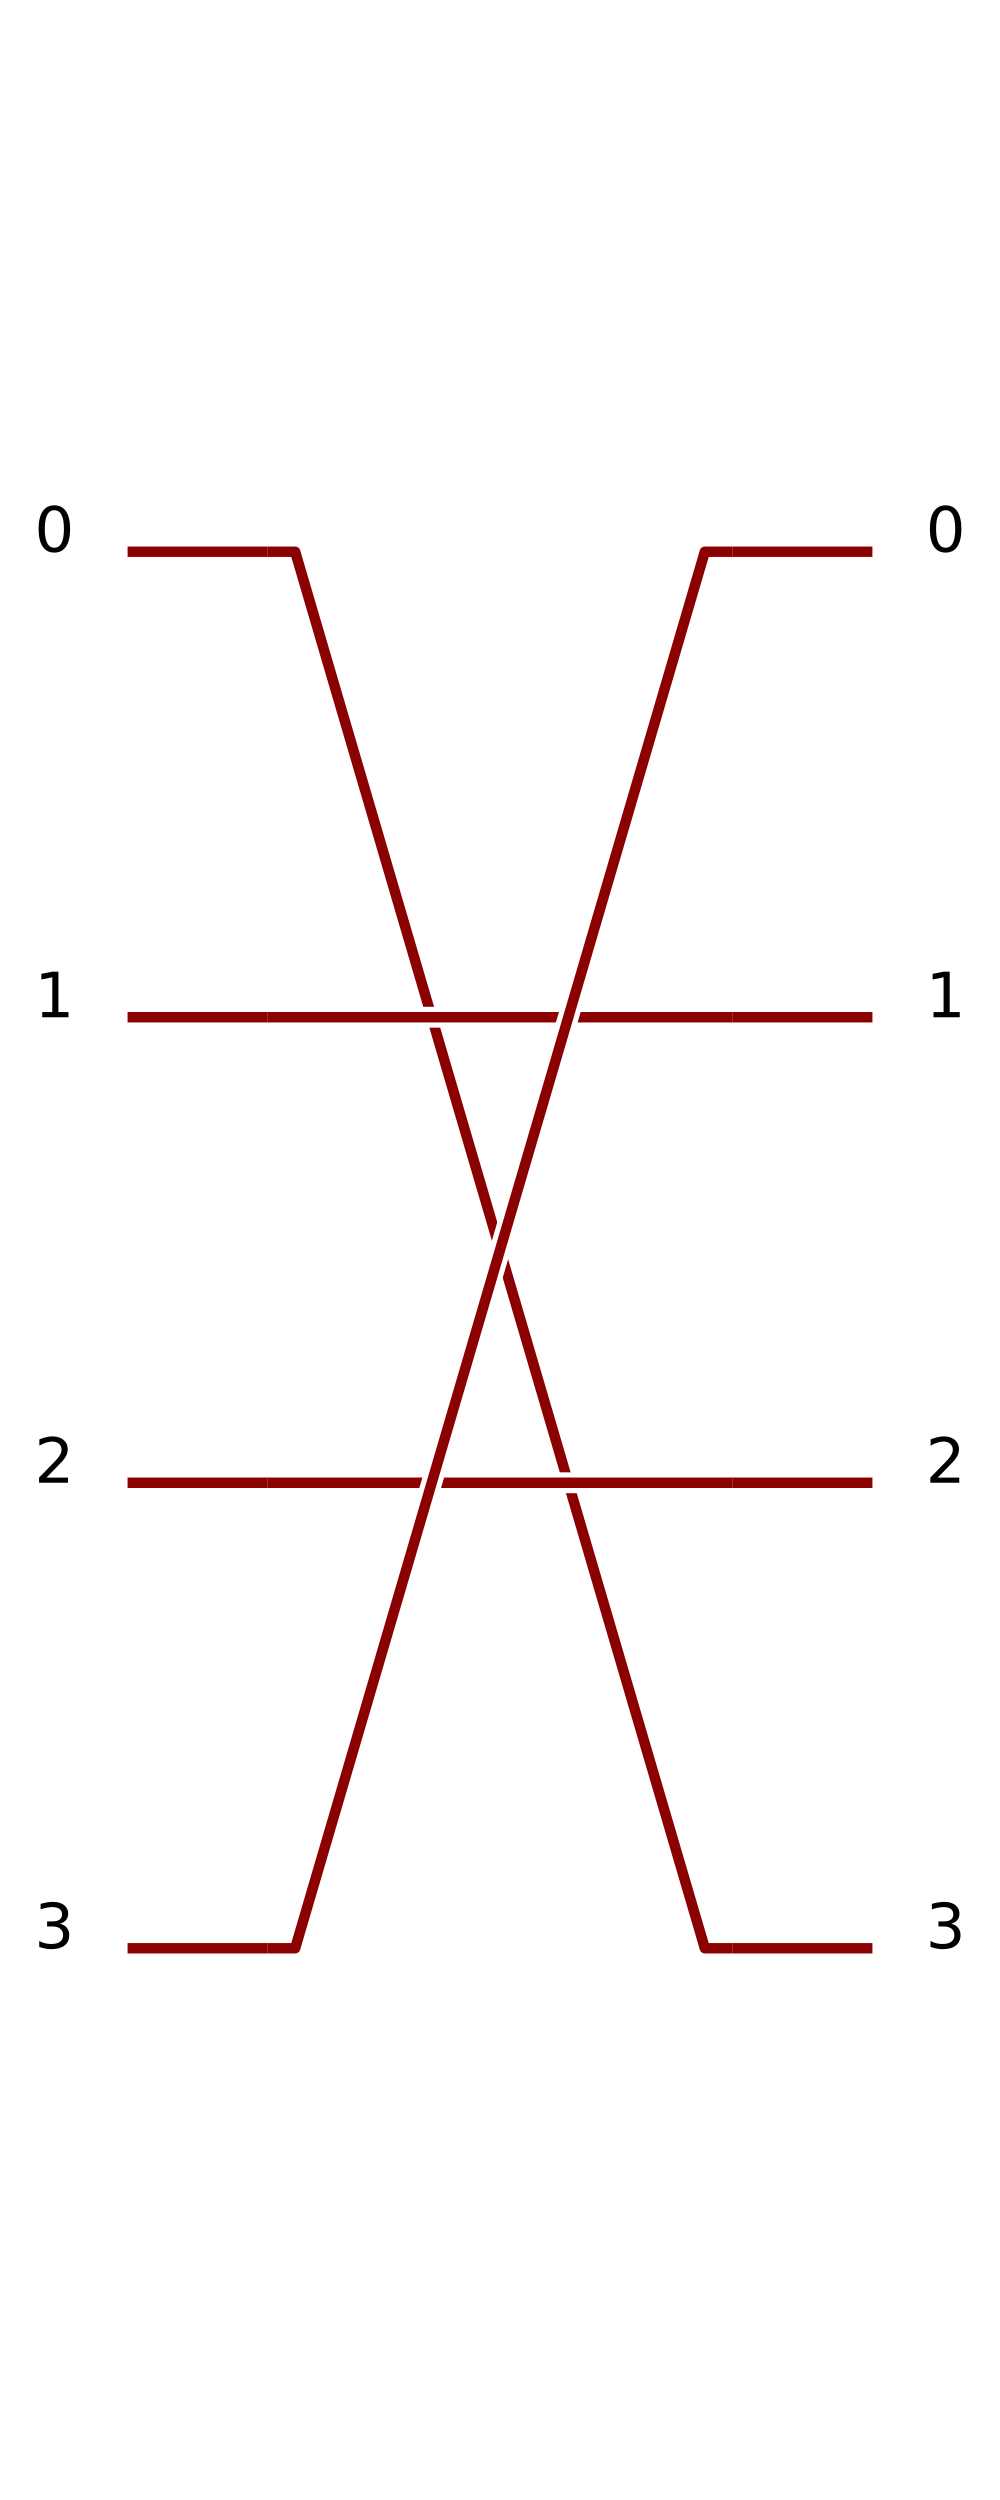
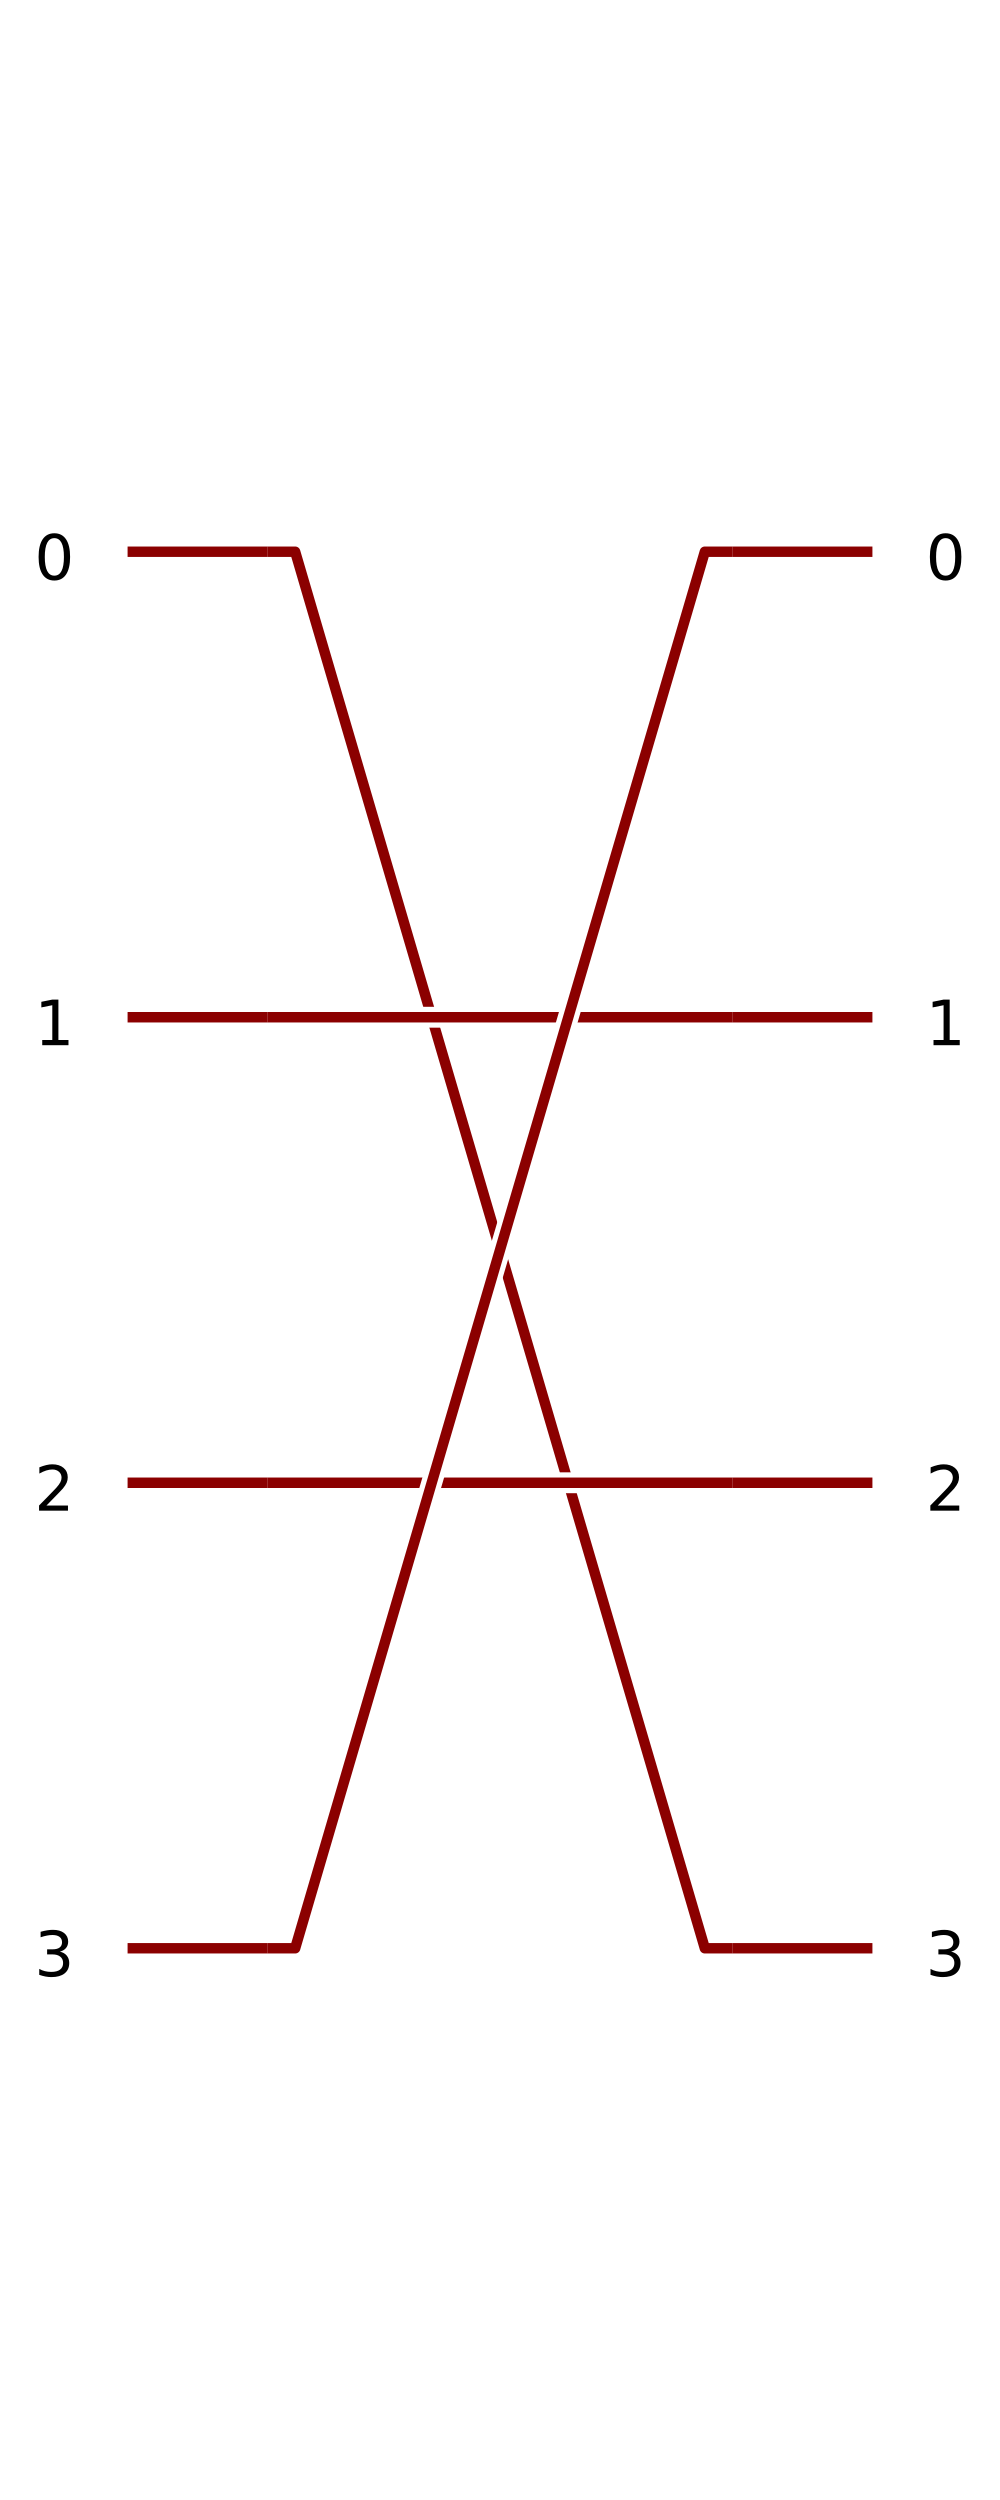
<svg xmlns="http://www.w3.org/2000/svg" xmlns:xlink="http://www.w3.org/1999/xlink" width="288pt" height="720pt" viewBox="0 0 288 720" version="1.1">
  <defs>
    <style type="text/css">*{stroke-linejoin: round; stroke-linecap: butt}</style>
  </defs>
  <g id="figure_1">
    <g id="patch_1">
      <path d="M 0 720 L 288 720 L 288 0 L 0 0 z " style="fill: #ffffff" />
    </g>
    <g id="axes_1">
      <g id="PatchCollection_1">
        <path d="M 36.744 158.895 L 76.965 158.895 " clip-path="url(#staticClipPath)" style="fill: none; stroke: #8b0000; stroke-width: 3" />
        <path d="M 36.744 292.965 L 76.965 292.965 " clip-path="url(#staticClipPath)" style="fill: none; stroke: #8b0000; stroke-width: 3" />
        <path d="M 36.744 427.035 L 76.965 427.035 " clip-path="url(#staticClipPath)" style="fill: none; stroke: #8b0000; stroke-width: 3" />
        <path d="M 36.744 561.105 L 76.965 561.105 " clip-path="url(#staticClipPath)" style="fill: none; stroke: #8b0000; stroke-width: 3" />
        <path d="M 85.009 158.895 L 202.991 561.105 " clip-path="url(#staticClipPath)" style="fill: none; stroke: #ffffff; stroke-width: 6" />
        <path d="M 76.965 158.895 L 85.009 158.895 L 202.991 561.105 L 211.035 561.105 " clip-path="url(#staticClipPath)" style="fill: none; stroke: #8b0000; stroke-width: 3" />
        <path d="M 85.009 292.965 L 202.991 292.965 " clip-path="url(#staticClipPath)" style="fill: none; stroke: #ffffff; stroke-width: 6" />
        <path d="M 76.965 292.965 L 85.009 292.965 L 202.991 292.965 L 211.035 292.965 " clip-path="url(#staticClipPath)" style="fill: none; stroke: #8b0000; stroke-width: 3" />
        <path d="M 85.009 427.035 L 202.991 427.035 " clip-path="url(#staticClipPath)" style="fill: none; stroke: #ffffff; stroke-width: 6" />
        <path d="M 76.965 427.035 L 85.009 427.035 L 202.991 427.035 L 211.035 427.035 " clip-path="url(#staticClipPath)" style="fill: none; stroke: #8b0000; stroke-width: 3" />
        <path d="M 85.009 561.105 L 202.991 158.895 " clip-path="url(#staticClipPath)" style="fill: none; stroke: #ffffff; stroke-width: 6" />
        <path d="M 76.965 561.105 L 85.009 561.105 L 202.991 158.895 L 211.035 158.895 " clip-path="url(#staticClipPath)" style="fill: none; stroke: #8b0000; stroke-width: 3" />
        <path d="M 211.035 158.895 L 251.256 158.895 " clip-path="url(#staticClipPath)" style="fill: none; stroke: #8b0000; stroke-width: 3" />
        <path d="M 211.035 292.965 L 251.256 292.965 " clip-path="url(#staticClipPath)" style="fill: none; stroke: #8b0000; stroke-width: 3" />
        <path d="M 211.035 427.035 L 251.256 427.035 " clip-path="url(#staticClipPath)" style="fill: none; stroke: #8b0000; stroke-width: 3" />
        <path d="M 211.035 561.105 L 251.256 561.105 " clip-path="url(#staticClipPath)" style="fill: none; stroke: #8b0000; stroke-width: 3" />
      </g>
      <g id="text_1">
-         <g transform="translate(9.929752 158.8946)scale(0.18 -0.18)">
+         <g transform="translate(266.6177 166.9388) scale(0.18 -0.18)">
          <defs>
            <path id="DejaVuSans-30" d="M 2034 4250 Q 1547 4250 1301 3770 Q 1056 3291 1056 2328 Q 1056 1369 1301 889 Q 1547 409 2034 409 Q 2525 409 2770 889 Q 3016 1369 3016 2328 Q 3016 3291 2770 3770 Q 2525 4250 2034 4250 z M 2034 4750 Q 2819 4750 3233 4129 Q 3647 3509 3647 2328 Q 3647 1150 3233 529 Q 2819 -91 2034 -91 Q 1250 -91 836 529 Q 422 1150 422 2328 Q 422 3509 836 4129 Q 1250 4750 2034 4750 z " transform="scale(0.015625)" />
          </defs>
          <use xlink:href="#DejaVuSans-30" />
        </g>
      </g>
      <g id="text_2">
-         <g transform="translate(9.929752 292.9649)scale(0.18 -0.18)">
+         <g transform="translate(266.6177 301.0091) scale(0.18 -0.18)">
          <defs>
            <path id="DejaVuSans-31" d="M 794 531 L 1825 531 L 1825 4091 L 703 3866 L 703 4441 L 1819 4666 L 2450 4666 L 2450 531 L 3481 531 L 3481 0 L 794 0 L 794 531 z " transform="scale(0.015625)" />
          </defs>
          <use xlink:href="#DejaVuSans-31" />
        </g>
      </g>
      <g id="text_3">
-         <g transform="translate(9.929752 427.0351)scale(0.18 -0.18)">
+         <g transform="translate(266.6177 435.0793) scale(0.18 -0.18)">
          <defs>
            <path id="DejaVuSans-32" d="M 1228 531 L 3431 531 L 3431 0 L 469 0 L 469 531 Q 828 903 1448 1529 Q 2069 2156 2228 2338 Q 2531 2678 2651 2914 Q 2772 3150 2772 3378 Q 2772 3750 2511 3984 Q 2250 4219 1831 4219 Q 1534 4219 1204 4116 Q 875 4013 500 3803 L 500 4441 Q 881 4594 1212 4672 Q 1544 4750 1819 4750 Q 2544 4750 2975 4387 Q 3406 4025 3406 3419 Q 3406 3131 3298 2873 Q 3191 2616 2906 2266 Q 2828 2175 2409 1742 Q 1991 1309 1228 531 z " transform="scale(0.015625)" />
          </defs>
          <use xlink:href="#DejaVuSans-32" />
        </g>
      </g>
      <g id="text_4">
-         <g transform="translate(9.929752 561.1054)scale(0.18 -0.18)">
+         <g transform="translate(266.6177 569.1496) scale(0.18 -0.18)">
          <defs>
            <path id="DejaVuSans-33" d="M 2597 2516 Q 3050 2419 3304 2112 Q 3559 1806 3559 1356 Q 3559 666 3084 287 Q 2609 -91 1734 -91 Q 1441 -91 1130 -33 Q 819 25 488 141 L 488 750 Q 750 597 1062 519 Q 1375 441 1716 441 Q 2309 441 2620 675 Q 2931 909 2931 1356 Q 2931 1769 2642 2001 Q 2353 2234 1838 2234 L 1294 2234 L 1294 2753 L 1863 2753 Q 2328 2753 2575 2939 Q 2822 3125 2822 3475 Q 2822 3834 2567 4026 Q 2313 4219 1838 4219 Q 1578 4219 1281 4162 Q 984 4106 628 3988 L 628 4550 Q 988 4650 1302 4700 Q 1616 4750 1894 4750 Q 2613 4750 3031 4423 Q 3450 4097 3450 3541 Q 3450 3153 3228 2886 Q 3006 2619 2597 2516 z " transform="scale(0.015625)" />
          </defs>
          <use xlink:href="#DejaVuSans-33" />
        </g>
      </g>
      <g id="text_5">
-         <g transform="translate(266.6177 158.8946)scale(0.18 -0.18)">
+         <g transform="translate(9.929752 166.9388) scale(0.18 -0.18)">
          <use xlink:href="#DejaVuSans-30" />
        </g>
      </g>
      <g id="text_6">
-         <g transform="translate(266.6177 292.9649)scale(0.18 -0.18)">
+         <g transform="translate(9.929752 301.0091) scale(0.18 -0.18)">
          <use xlink:href="#DejaVuSans-31" />
        </g>
      </g>
      <g id="text_7">
-         <g transform="translate(266.6177 427.0351)scale(0.18 -0.18)">
+         <g transform="translate(9.929752 435.0793) scale(0.18 -0.18)">
          <use xlink:href="#DejaVuSans-32" />
        </g>
      </g>
      <g id="text_8">
-         <g transform="translate(266.6177 561.1054)scale(0.18 -0.18)">
+         <g transform="translate(9.929752 569.1496) scale(0.18 -0.18)">
          <use xlink:href="#DejaVuSans-33" />
        </g>
      </g>
    </g>
  </g>
  <defs>
    <clipPath id="staticClipPath">
      <rect x="26.018" y="10.8" width="235.964" height="698.4" />
    </clipPath>
  </defs>
</svg>
